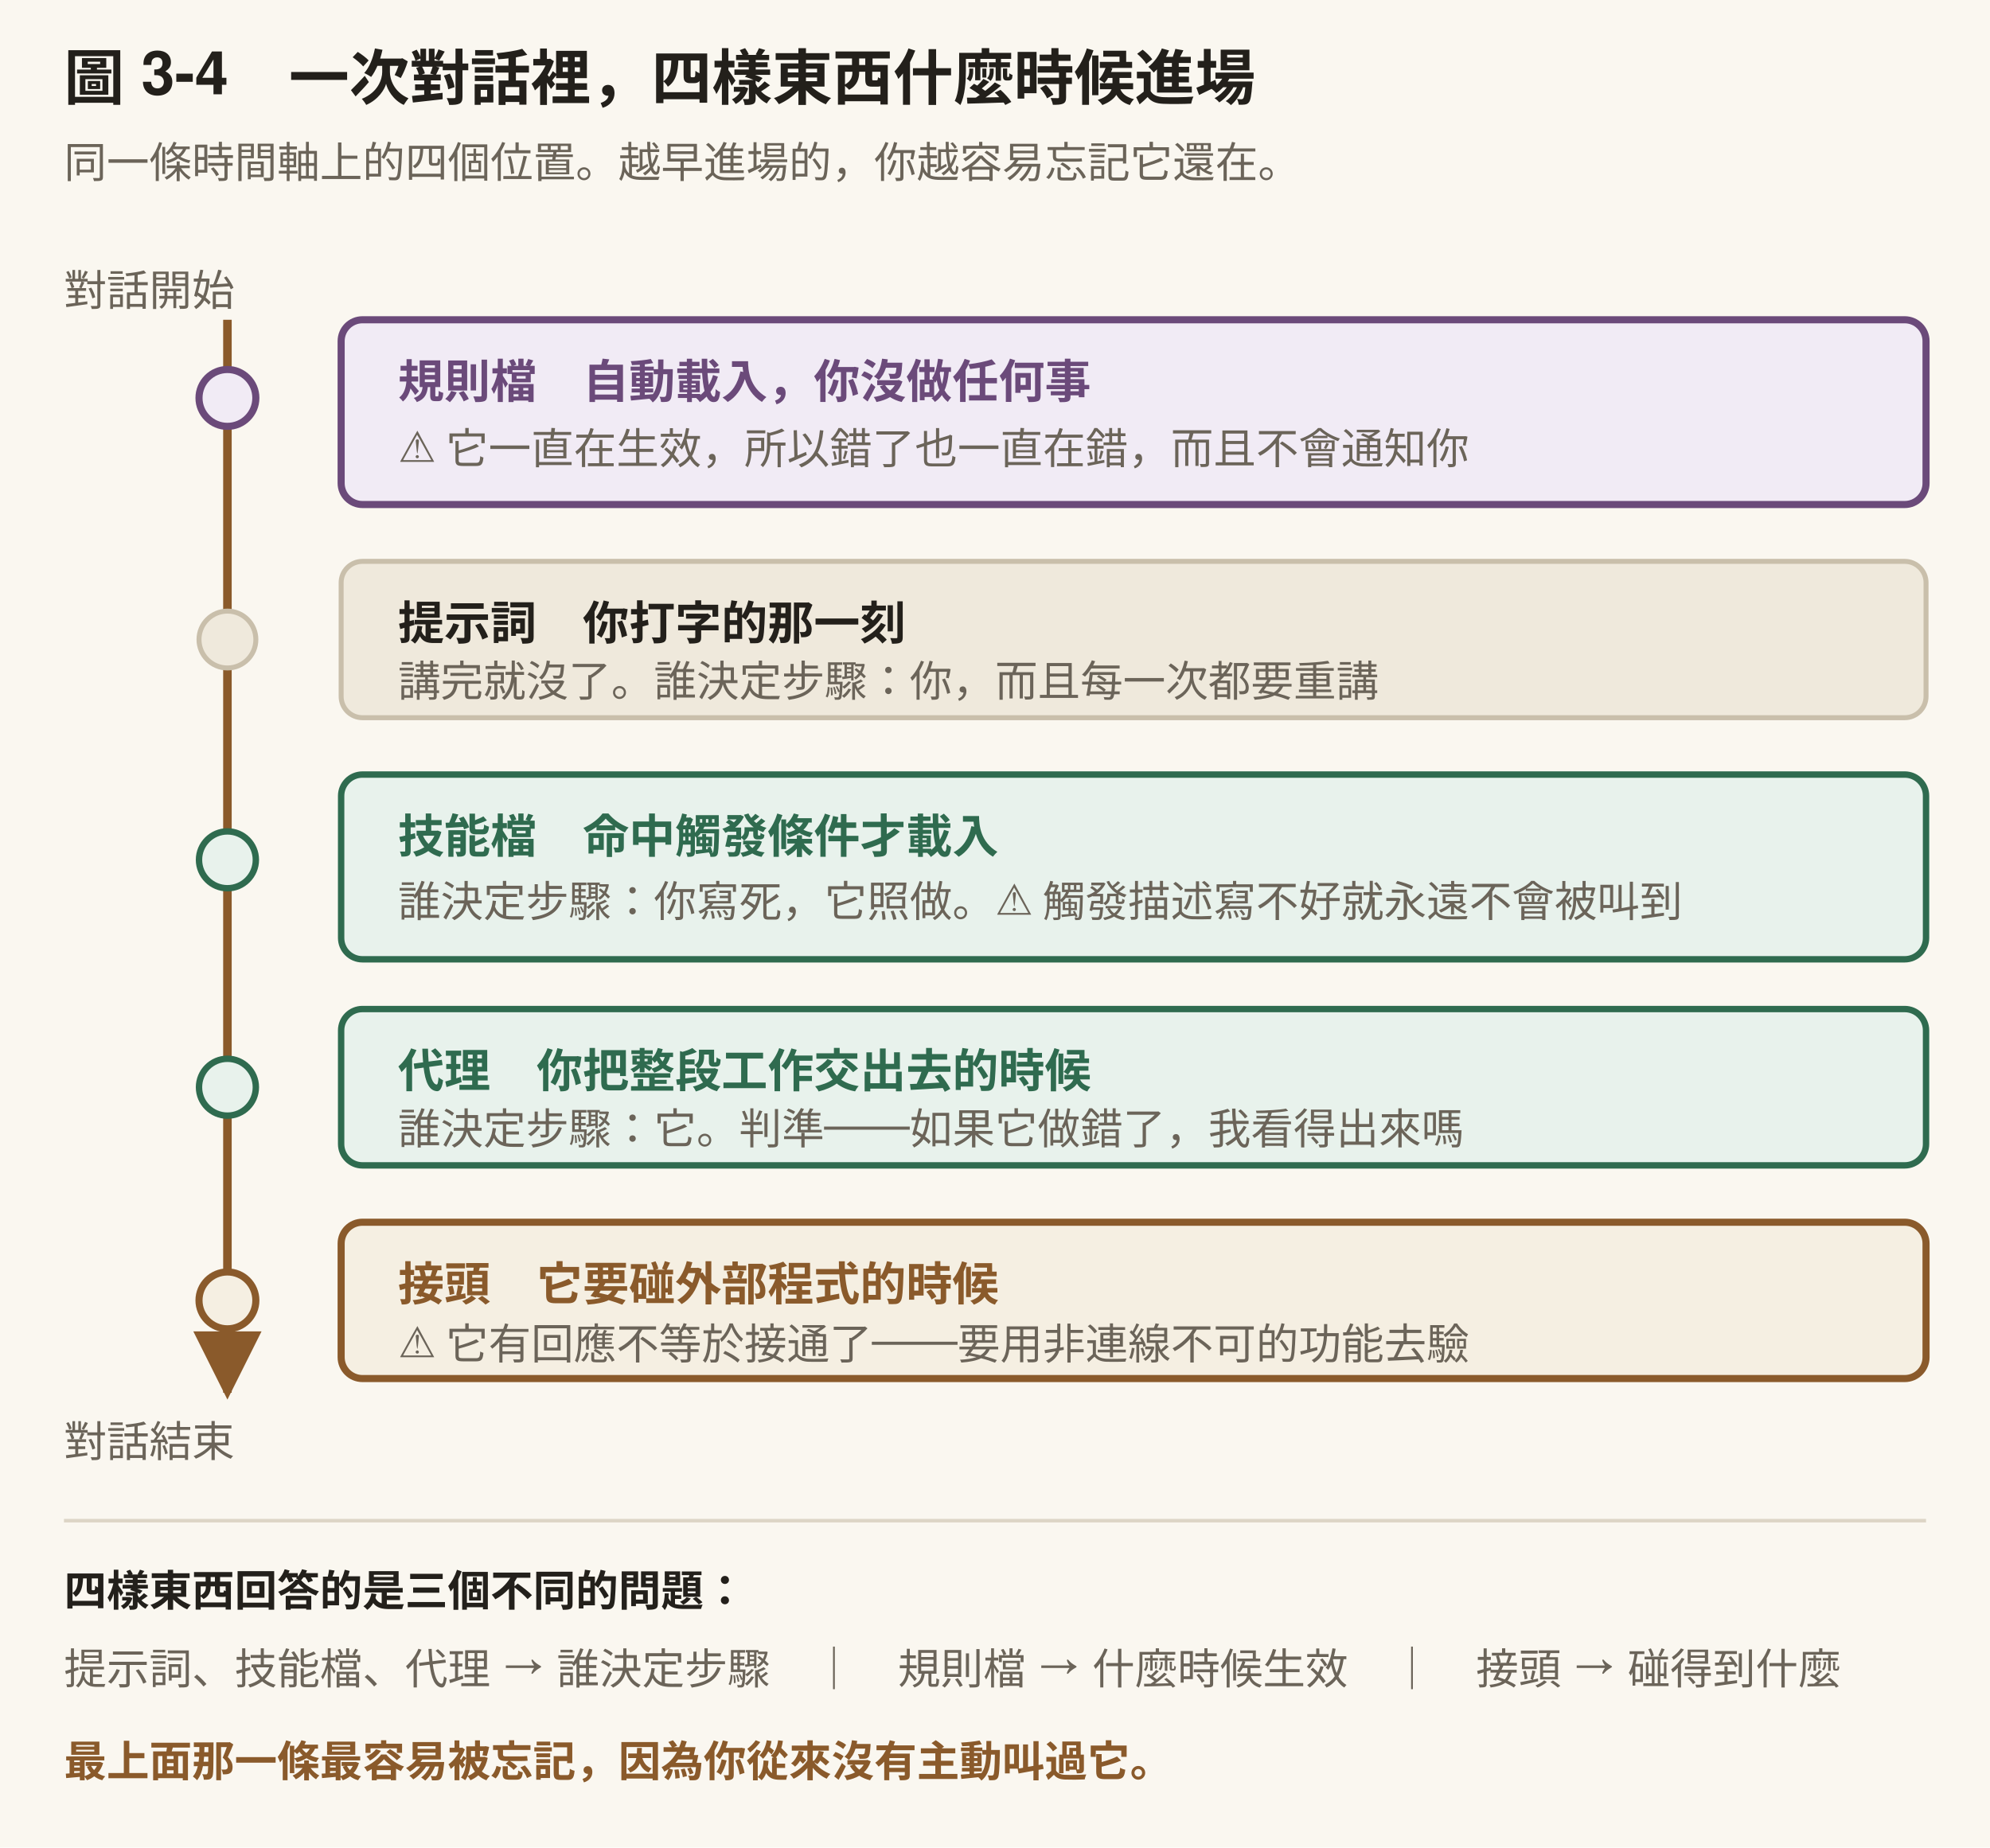
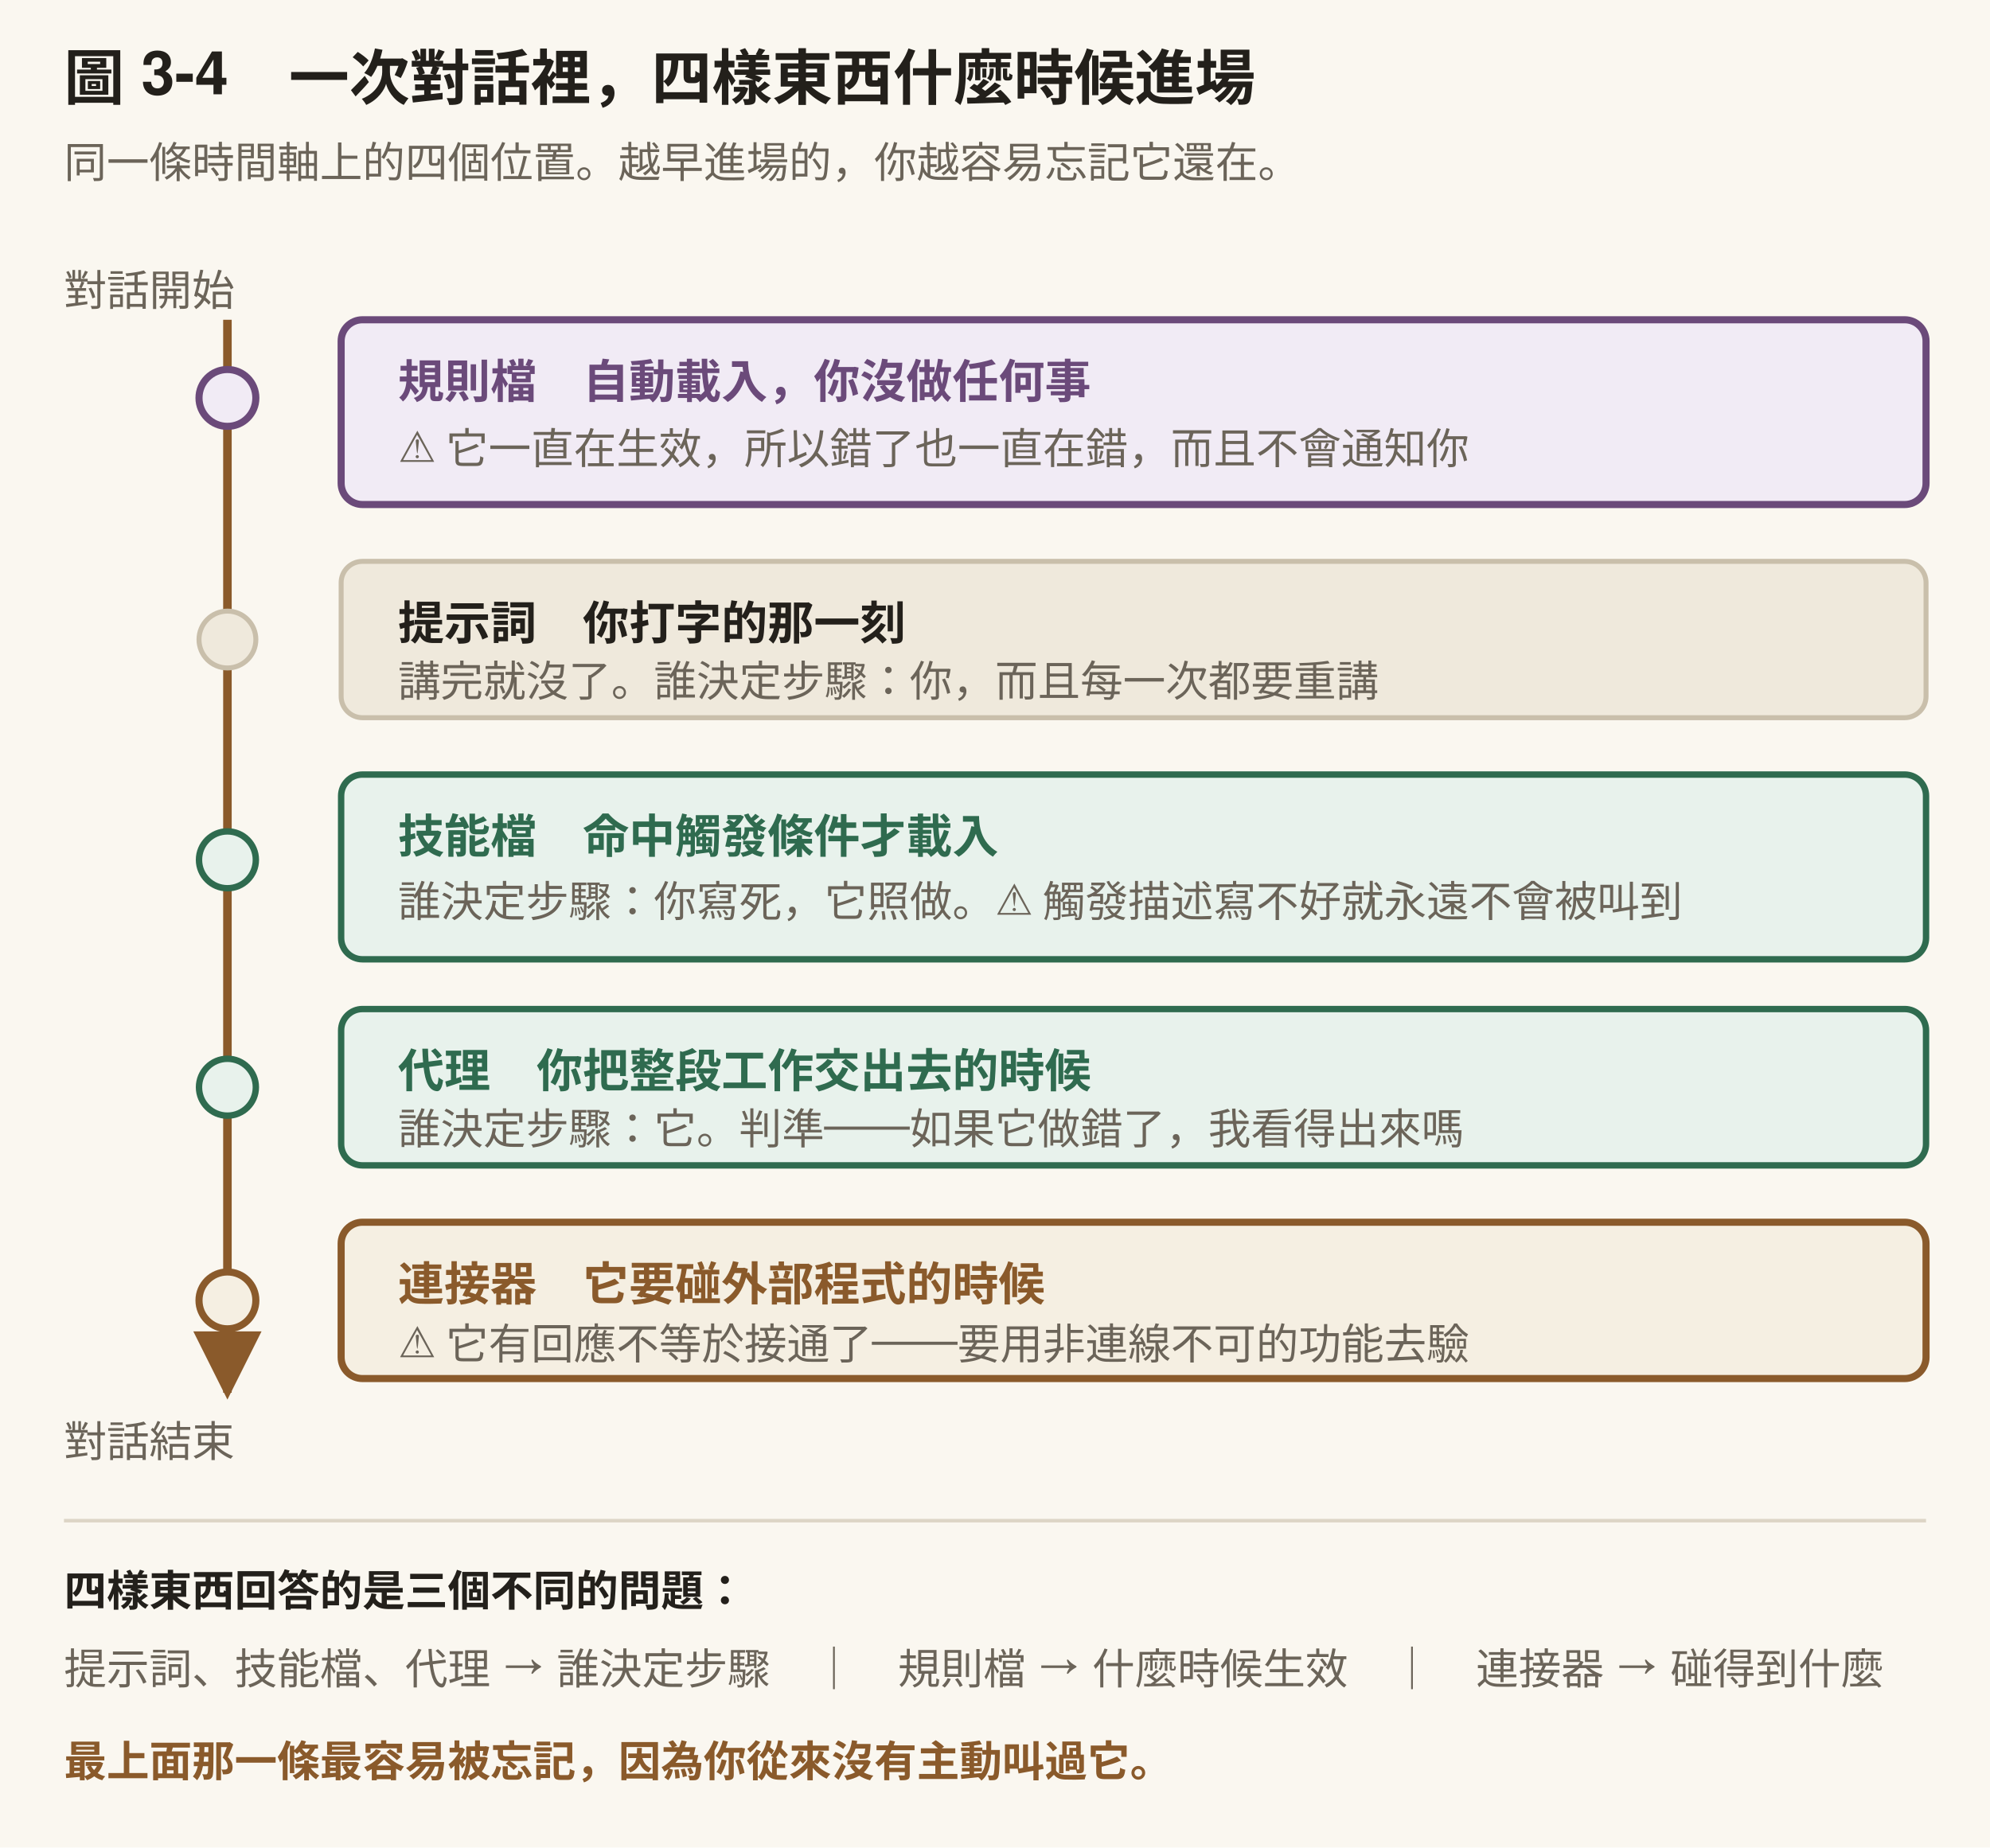
<svg xmlns="http://www.w3.org/2000/svg" viewBox="0 0 560 520" width="560" height="520" font-family="Noto Sans TC, Microsoft JhengHei, Helvetica, Arial, sans-serif">
  <style>
    @page{size:560px 520px;margin:0}
    .bg{fill:#faf7f0}
    .ink{fill:#23201b}
    .muted{fill:#6b6459}
    .rule{stroke:#ddd5c6;stroke-width:1}
    .spine{stroke:#8a5a2b;stroke-width:2.4;fill:none}
    .head{fill:#8a5a2b}
    .always{fill:#f1ebf5;stroke:#6b4a7a;stroke-width:2}
    .oncall{fill:#e8f2ec;stroke:#2f6b4f;stroke-width:1.8}
    .once{fill:#efe9dc;stroke:#c9bfab;stroke-width:1.4}
    .plug{fill:#f5efe2;stroke:#8a5a2b;stroke-width:2}
    .c1{fill:#2f6b4f}.c2{fill:#6b4a7a}.cw{fill:#8a5a2b}
    .title{font-size:17px;font-weight:700}
    .h{font-size:14px;font-weight:700}
    .b{font-size:13px;font-weight:700}
    .s{font-size:12px}
    @media (prefers-color-scheme: dark){
      .bg{fill:#17150f}.ink{fill:#ece5d6}.muted{fill:#a49a88}.rule{stroke:#3a352a}
      .spine{stroke:#d09a5e}.head{fill:#d09a5e}
      .always{fill:#241b2a;stroke:#c3a0d4}.oncall{fill:#15241c;stroke:#7fc4a0}
      .once{fill:#241f16;stroke:#4a4335}.plug{fill:#241f16;stroke:#d09a5e}
      .c1{fill:#7fc4a0}.c2{fill:#c3a0d4}.cw{fill:#d09a5e}
    }
  </style>
  <rect class="bg" width="560" height="520" />
  <text class="ink title" x="18" y="28">圖 3-4　一次對話裡，四樣東西什麼時候進場</text>
  <text class="muted s" x="18" y="50">同一條時間軸上的四個位置。越早進場的，你越容易忘記它還在。</text>
  <defs>
    <marker id="m33b" viewBox="0 0 10 10" refX="9" refY="5" markerWidth="8" markerHeight="8" orient="auto">
      <path class="head" d="M0,0 L10,5 L0,10 z" />
    </marker>
  </defs>
  <path class="spine" d="M64,90 L64,392" marker-end="url(#m33b)" />
  <text class="muted s" x="18" y="86">對話開始</text>
  <text class="muted s" x="18" y="410">對話結束</text>
  <circle class="always" cx="64" cy="112" r="8" />
  <rect class="always" x="96" y="90" width="446" height="52" rx="6" />
  <text class="c2 b" x="112" y="112">規則檔　自動載入，你沒做任何事</text>
  <text class="muted s" x="112" y="130">⚠️ 它一直在生效，所以錯了也一直在錯，而且不會通知你</text>
  <circle class="once" cx="64" cy="180" r="8" />
  <rect class="once" x="96" y="158" width="446" height="44" rx="6" />
  <text class="ink b" x="112" y="180">提示詞　你打字的那一刻</text>
  <text class="muted s" x="112" y="196">講完就沒了。誰決定步驟：你，而且每一次都要重講</text>
  <circle class="oncall" cx="64" cy="242" r="8" />
  <rect class="oncall" x="96" y="218" width="446" height="52" rx="6" />
  <text class="c1 b" x="112" y="240">技能檔　命中觸發條件才載入</text>
  <text class="muted s" x="112" y="258">誰決定步驟：你寫死，它照做。⚠️ 觸發描述寫不好就永遠不會被叫到</text>
  <circle class="oncall" cx="64" cy="306" r="8" />
  <rect class="oncall" x="96" y="284" width="446" height="44" rx="6" />
  <text class="c1 b" x="112" y="306">代理　你把整段工作交出去的時候</text>
  <text class="muted s" x="112" y="322">誰決定步驟：它。判準——如果它做錯了，我看得出來嗎</text>
  <circle class="plug" cx="64" cy="366" r="8" />
  <rect class="plug" x="96" y="344" width="446" height="44" rx="6" />
-   <text class="cw b" x="112" y="366">接頭　它要碰外部程式的時候</text>
+   <text class="cw b" x="112" y="366">連接器　它要碰外部程式的時候</text>
  <text class="muted s" x="112" y="382">⚠️ 它有回應不等於接通了——要用非連線不可的功能去驗</text>
  <line class="rule" x1="18" y1="428" x2="542" y2="428" />
  <text class="ink s" x="18" y="452" font-weight="700">四樣東西回答的是三個不同的問題：</text>
-   <text class="muted s" x="18" y="474">提示詞、技能檔、代理 → 誰決定步驟　｜　規則檔 → 什麼時候生效　｜　接頭 → 碰得到什麼</text>
+   <text class="muted s" x="18" y="474">提示詞、技能檔、代理 → 誰決定步驟　｜　規則檔 → 什麼時候生效　｜　連接器 → 碰得到什麼</text>
  <text class="cw s" x="18" y="500" font-weight="700">最上面那一條最容易被忘記，因為你從來沒有主動叫過它。</text>
</svg>
